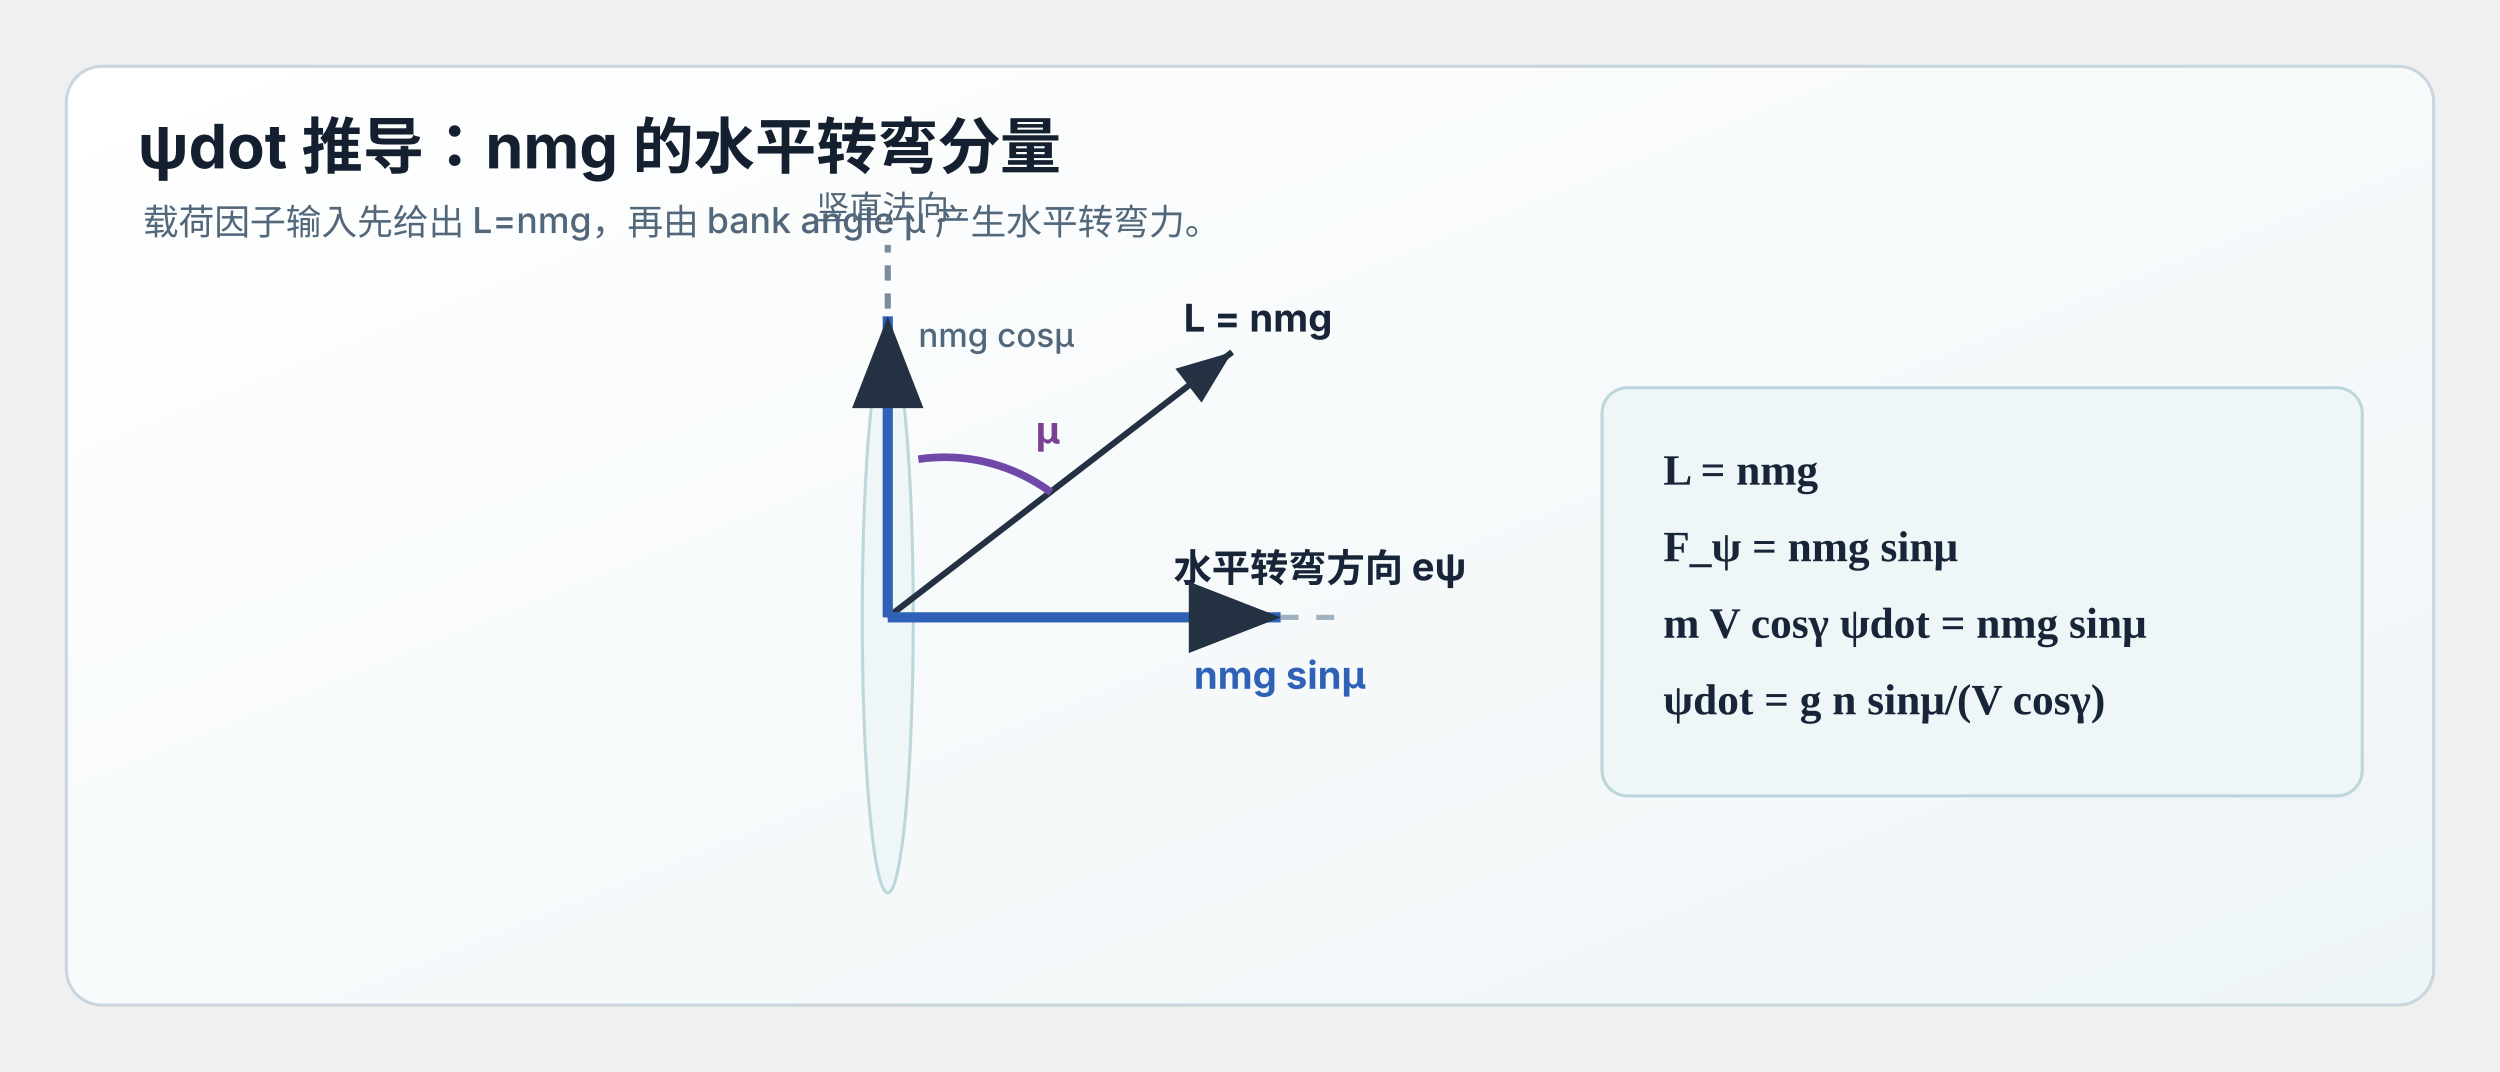
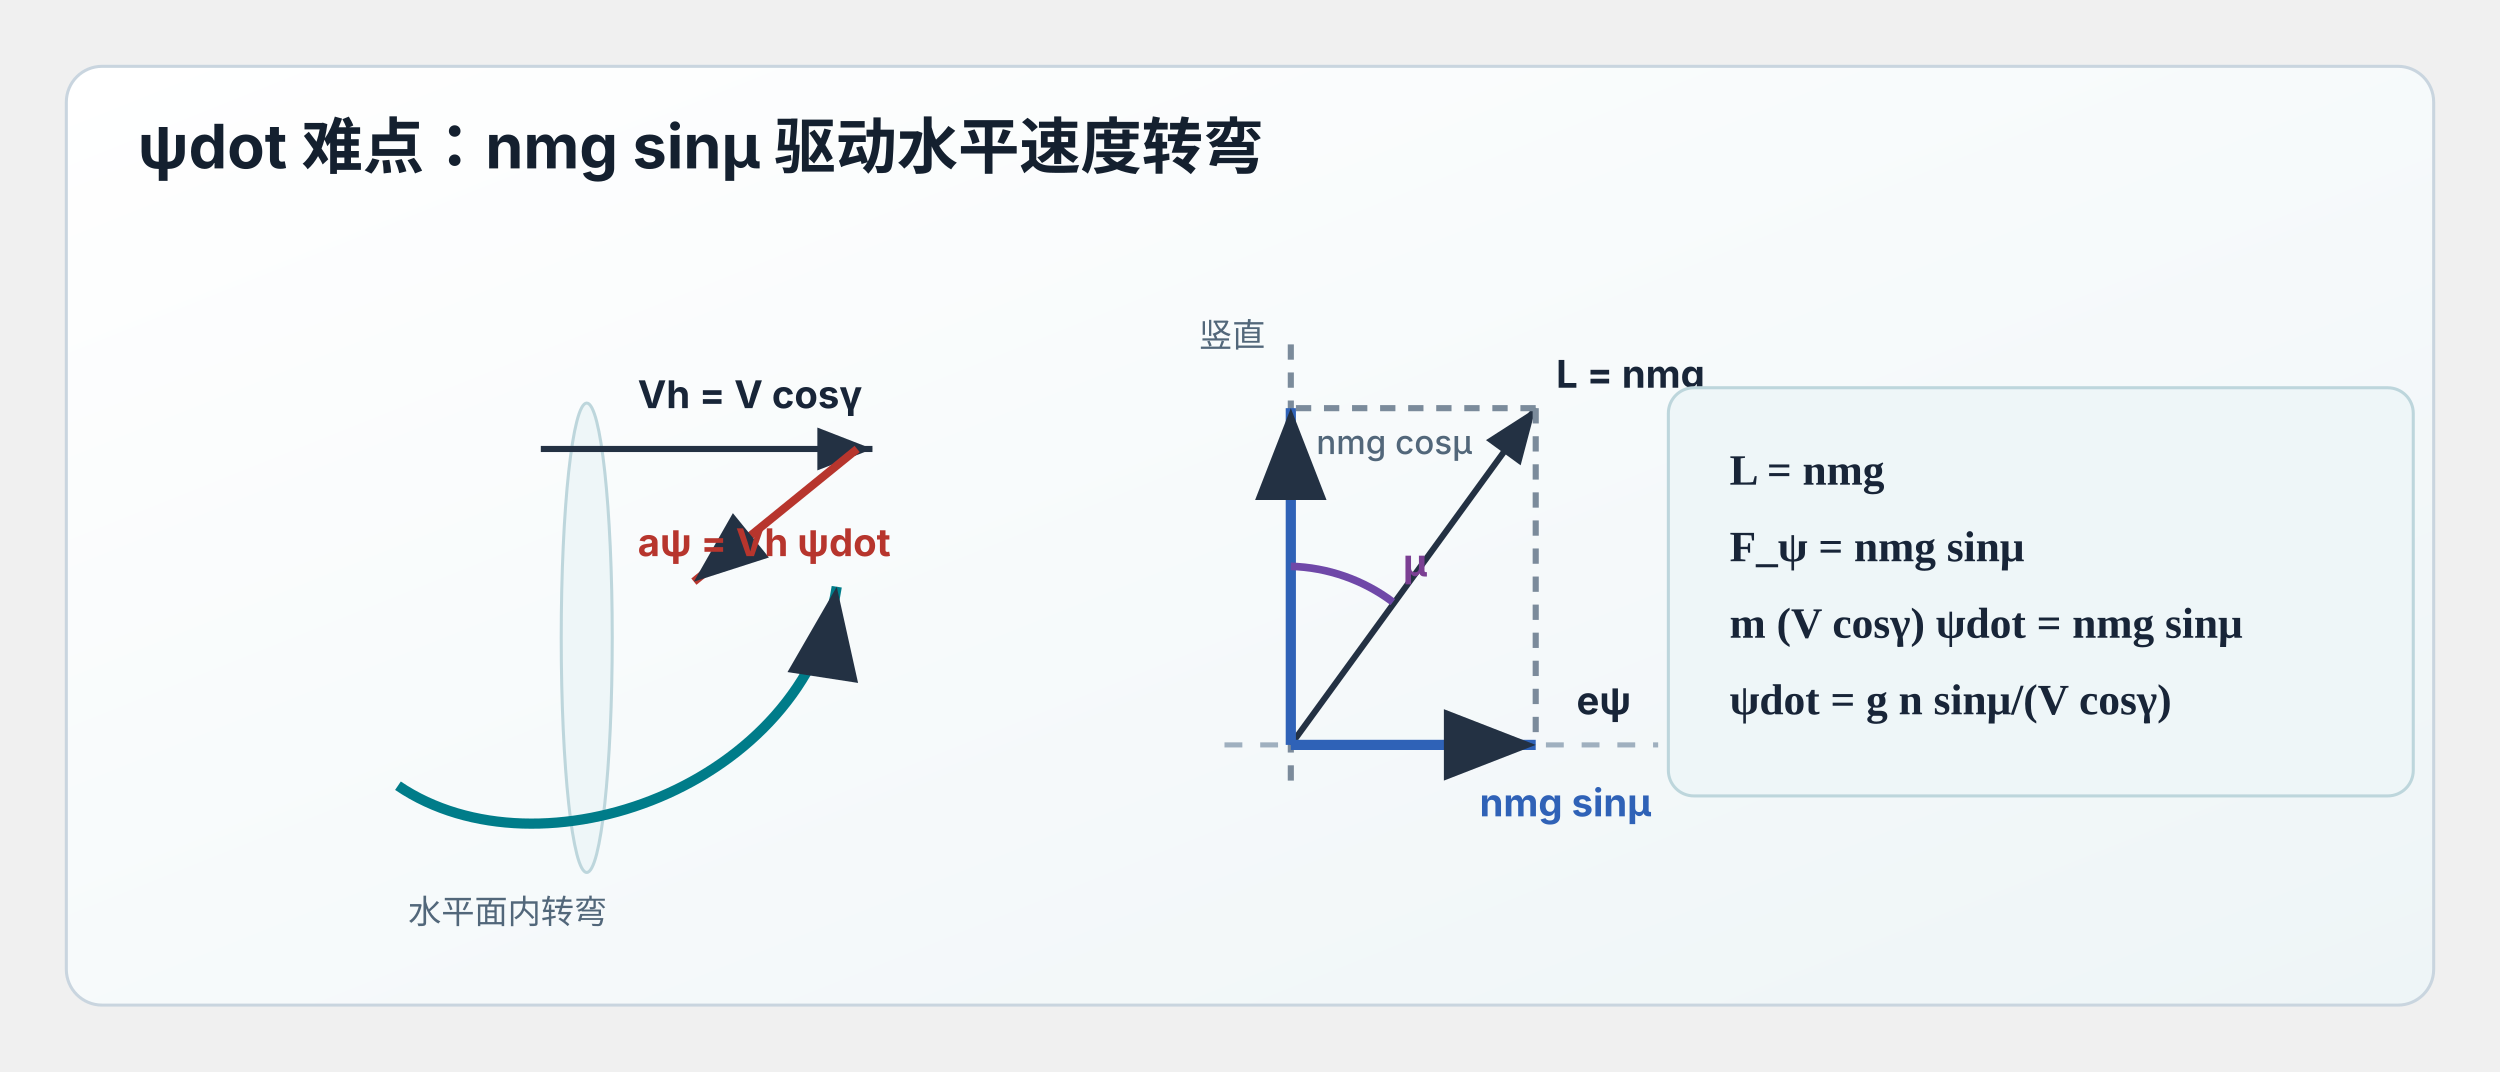
<svg xmlns="http://www.w3.org/2000/svg" width="980" height="420" viewBox="0 0 980 420" role="img" aria-labelledby="title">
  <defs>
    <marker id="arrow" markerWidth="12" markerHeight="12" refX="9" refY="3.5" orient="auto" markerUnits="strokeWidth">
      <path d="M0,0 L9,3.5 L0,7 Z" fill="#233143" />
    </marker>
    <linearGradient id="panel" x1="0" x2="1" y1="0" y2="1">
      <stop offset="0" stop-color="#ffffff" />
      <stop offset="1" stop-color="#eef5f7" />
    </linearGradient>
  </defs>
  <style>
    svg { background: #f6f8fb; }
    .panel { fill: url(#panel); stroke: #c9d5df; stroke-width: 1.2; rx: 14; }
    .soft { fill: #eef6f8; stroke: #bdd6dc; stroke-width: 1.2; rx: 10; }
    .warnbox { fill: #fff4e5; stroke: #e1a154; stroke-width: 1.2; rx: 10; }
    .aircraft { fill: #233143; stroke: #ffffff; stroke-width: 2.2; }
    .wing { fill: #67809a; opacity: .95; }
    .horizon { stroke: #9fb0bf; stroke-width: 2; stroke-dasharray: 7 7; }
    .path { stroke: #007c89; stroke-width: 4; fill: none; }
    .axis { stroke: #233143; stroke-width: 2.4; fill: none; }
    .force { stroke: #b65b13; stroke-width: 4; fill: none; }
    .lift { stroke: #2f62b7; stroke-width: 4; fill: none; }
    .drag { stroke: #8f3f71; stroke-width: 4; fill: none; }
    .weight { stroke: #58687a; stroke-width: 4; fill: none; }
    .component { stroke: #7b8b9b; stroke-width: 2.4; stroke-dasharray: 6 5; fill: none; }
    .alpha { stroke: #bf4b34; stroke-width: 3; fill: none; }
    .bank { stroke: #6f48a8; stroke-width: 3; fill: none; }
    .flow { stroke: #007c89; stroke-width: 2.8; fill: none; }
    .danger { stroke: #b7352d; stroke-width: 3.2; fill: none; }
    .dot { fill: #007c89; stroke: #ffffff; stroke-width: 2; }
    .title { fill: #14202f; font: 700 24px -apple-system, BlinkMacSystemFont, "Segoe UI", sans-serif; }
    .subtitle { fill: #52677a; font: 500 14px -apple-system, BlinkMacSystemFont, "Segoe UI", sans-serif; }
    .label { fill: #182538; font: 650 15px -apple-system, BlinkMacSystemFont, "Segoe UI", sans-serif; }
    .small { fill: #52677a; font: 500 13px -apple-system, BlinkMacSystemFont, "Segoe UI", sans-serif; }
    .formula { fill: #182538; font: 600 17px "Times New Roman", serif; }
    .mono { fill: #233143; font: 600 13px ui-monospace, SFMono-Regular, Menlo, Consolas, monospace; }
    .orange { fill: #9a4c10; font: 700 15px -apple-system, BlinkMacSystemFont, "Segoe UI", sans-serif; }
    .blue { fill: #2f62b7; font: 700 15px -apple-system, BlinkMacSystemFont, "Segoe UI", sans-serif; }
    .violet { fill: #7b3f93; font: 700 15px -apple-system, BlinkMacSystemFont, "Segoe UI", sans-serif; }
    .red { fill: #b7352d; font: 700 15px -apple-system, BlinkMacSystemFont, "Segoe UI", sans-serif; }
  </style>
  <rect class="panel" x="26.0" y="26.0" width="928.0" height="368.0" />
-   <text class="title" x="54.0" y="66.0">ψdot 推导：nmg 的水平转弯分量</text>
-   <text class="subtitle" x="56.0" y="92.0">载荷因子输入先给出 L=nmg，再由 bank angle μ 产生水平转弯力。</text>
-   <ellipse class="soft" cx="348.0" cy="242.0" rx="190.0" ry="108.0" />
-   <line class="horizon" x1="348.0" y1="242.0" x2="530.0" y2="242.0" />
-   <text class="label" x="460.0" y="228.0">水平转弯方向 eψ</text>
-   <line class="component" x1="348.0" y1="242.0" x2="348.0" y2="96.0" />
-   <text class="small" x="320.0" y="86.0">竖直法向</text>
-   <line class="axis" x1="348.0" y1="242.0" x2="483.0" y2="138.0" marker-end="url(#arrow)" />
-   <text class="label" x="464.0" y="130.0">L = nmg</text>
-   <line class="lift" x1="348.0" y1="242.0" x2="502.0" y2="242.0" marker-end="url(#arrow)" />
-   <text class="blue" x="468.0" y="270.0">nmg sinμ</text>
-   <line class="lift" x1="348.0" y1="242.0" x2="348.0" y2="124.0" marker-end="url(#arrow)" />
-   <text class="small" x="360.0" y="136.0">nmg cosμ</text>
-   <path class="bank" d="M360,180 A70,70 0 0,1 412,193" />
-   <text class="violet" x="406.0" y="174.0">μ</text>
-   <rect class="soft" x="628.0" y="152.0" width="298.0" height="160.0" />
-   <text class="formula" x="652.0" y="190.0">
-     <tspan x="652.0" dy="0">L = nmg</tspan>
-     <tspan x="652.0" dy="30">F_ψ = nmg sinμ</tspan>
-     <tspan x="652.0" dy="30">m V cosγ ψdot = nmg sinμ</tspan>
-     <tspan x="652.0" dy="30">ψdot = g n sinμ/(V cosγ)</tspan>
+   <text class="title" x="54.0" y="66.0">ψdot 难点：nmg sinμ 驱动水平速度转弯</text>
+   <ellipse class="soft" cx="230.0" cy="250.0" rx="138.0" ry="92.0" />
+   <path class="path" d="M156,308 C212,346 316,308 328,230" marker-end="url(#arrow)" />
+   <text class="small" x="160.0" y="362.0">水平面内转弯</text>
+   <line class="axis" x1="212.0" y1="176.0" x2="342.0" y2="176.0" marker-end="url(#arrow)" />
+   <text class="label" x="250.0" y="160.0">Vh = V cosγ</text>
+   <line class="danger" x1="336.0" y1="176.0" x2="272.0" y2="228.0" marker-end="url(#arrow)" />
+   <text class="red" x="250.0" y="218.0">aψ = Vh ψdot</text>
+   <line class="horizon" x1="480.0" y1="292.0" x2="650.0" y2="292.0" />
+   <text class="label" x="618.0" y="280.0">eψ</text>
+   <line class="component" x1="506.0" y1="306.0" x2="506.0" y2="134.0" />
+   <text class="small" x="470.0" y="136.0">竖直</text>
+   <line class="axis" x1="506.0" y1="292.0" x2="602.0" y2="160.0" marker-end="url(#arrow)" />
+   <text class="label" x="610.0" y="152.0">L = nmg</text>
+   <line class="lift" x1="506.0" y1="292.0" x2="602.0" y2="292.0" marker-end="url(#arrow)" />
+   <text class="blue" x="580.0" y="320.0">nmg sinμ</text>
+   <line class="lift" x1="506.0" y1="292.0" x2="506.0" y2="160.0" marker-end="url(#arrow)" />
+   <text class="small" x="516.0" y="178.0">nmg cosμ</text>
+   <line class="component" x1="602.0" y1="160.0" x2="506.0" y2="160.0" />
+   <line class="component" x1="602.0" y1="160.0" x2="602.0" y2="292.0" />
+   <path class="bank" d="M506,222 A70,70 0 0,1 546,236" />
+   <text class="violet" x="550.0" y="226.0">μ</text>
+   <rect class="soft" x="654.0" y="152.0" width="292.0" height="160.0" />
+   <text class="formula" x="678.0" y="190.0">
+     <tspan x="678.0" dy="0">L = nmg</tspan>
+     <tspan x="678.0" dy="30">F_ψ = nmg sinμ</tspan>
+     <tspan x="678.0" dy="30">m (V cosγ) ψdot = nmg sinμ</tspan>
+     <tspan x="678.0" dy="30">ψdot = g n sinμ/(V cosγ)</tspan>
  </text>
</svg>
